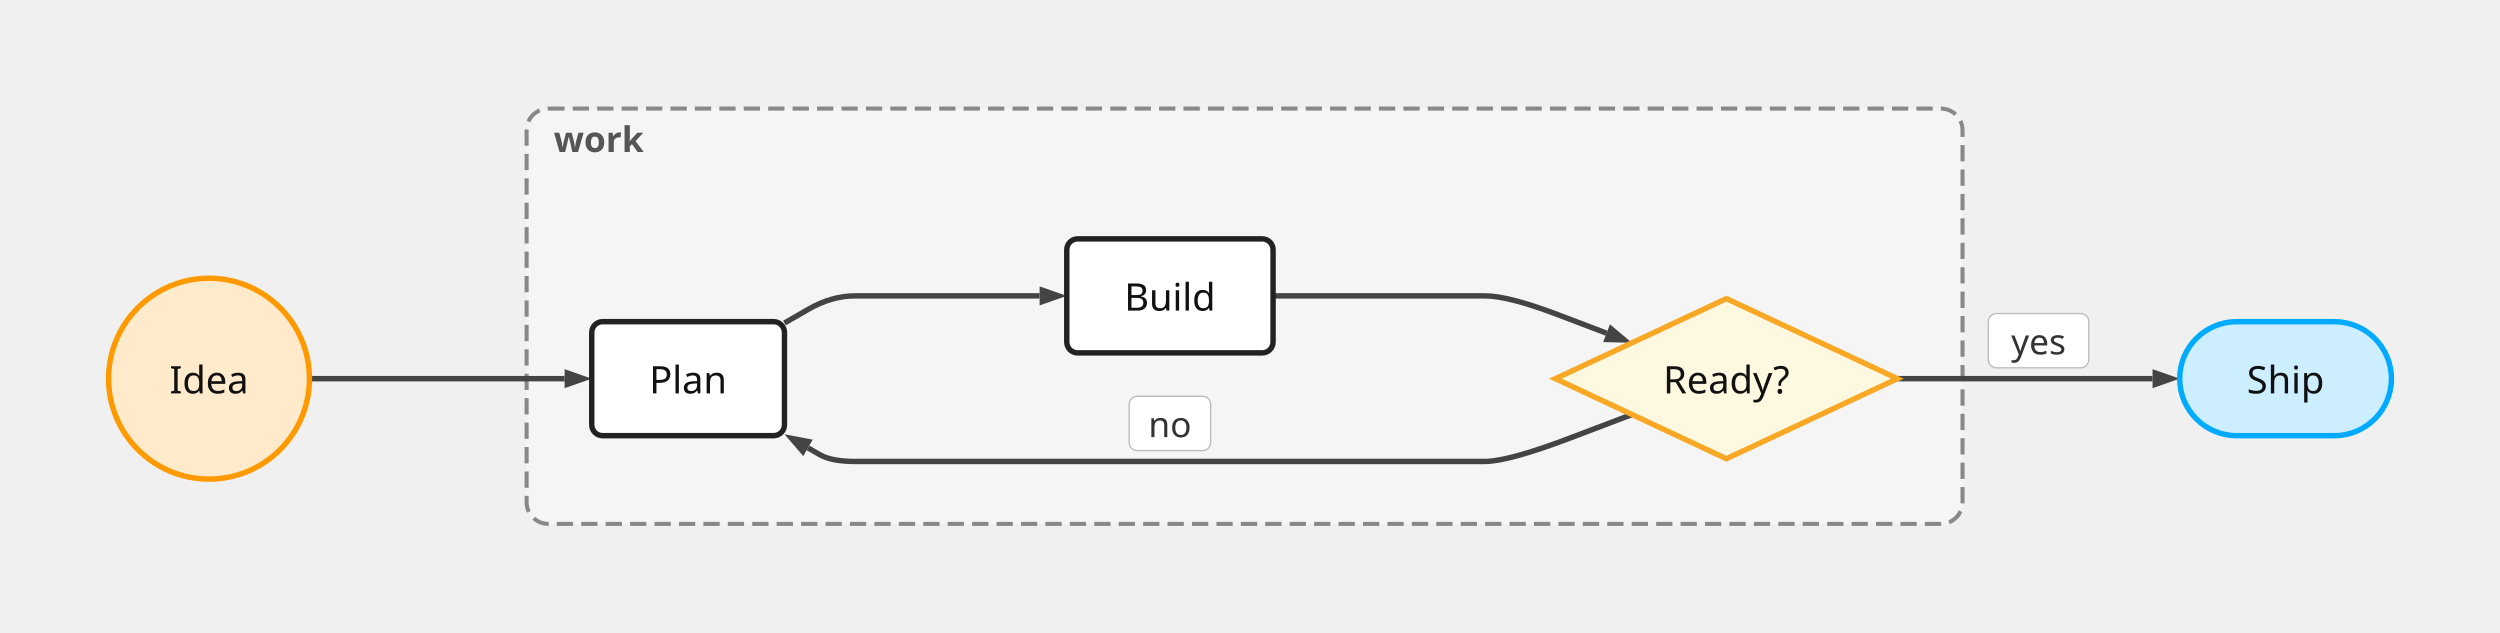
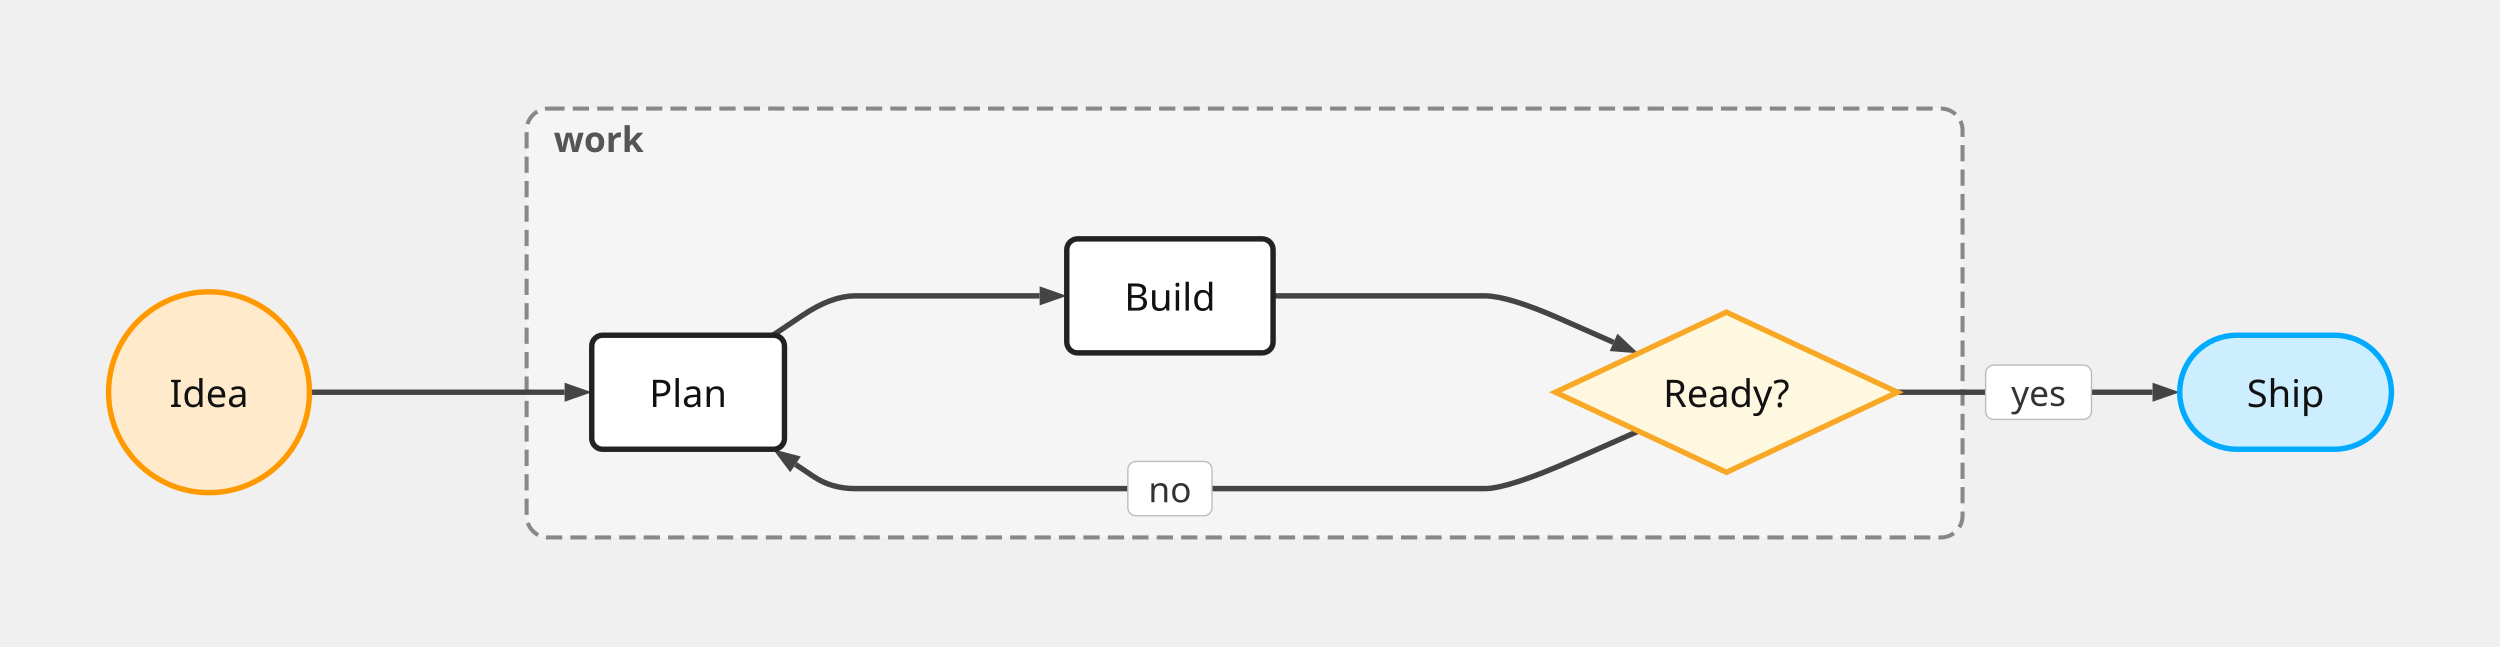
- <svg xmlns="http://www.w3.org/2000/svg" viewBox="-40 -43.75 921 233" style="max-width:100%">
+ <svg xmlns="http://www.w3.org/2000/svg" viewBox="-40 -43.75 921 238" style="max-width:100%">
  <defs>
-     <marker id="arrowhead" markerWidth="10" markerHeight="7" refX="0" refY="3.5" orient="auto" markerUnits="userSpaceOnUse">
+     <marker id="glypho-1s0smbp-arrowhead" markerWidth="10" markerHeight="7" refX="0" refY="3.5" orient="auto" markerUnits="userSpaceOnUse">
      <polygon points="0 0, 10 3.5, 0 7" fill="#444444" />
    </marker>
-     <marker id="arrowhead-thick" markerWidth="14" markerHeight="10" refX="0" refY="5" orient="auto" markerUnits="userSpaceOnUse">
+     <marker id="glypho-1s0smbp-arrowhead-thick" markerWidth="14" markerHeight="10" refX="0" refY="5" orient="auto" markerUnits="userSpaceOnUse">
      <polygon points="0 0, 14 5, 0 10" fill="#444444" />
    </marker>
-     <marker id="arrowhead-reverse" markerWidth="10" markerHeight="7" refX="10" refY="3.5" orient="auto" markerUnits="userSpaceOnUse">
+     <marker id="glypho-1s0smbp-arrowhead-reverse" markerWidth="10" markerHeight="7" refX="10" refY="3.5" orient="auto" markerUnits="userSpaceOnUse">
      <polygon points="10 0, 0 3.5, 10 7" fill="#444444" />
    </marker>
  </defs>
  <g>
-     <rect x="154" y="-3.75" width="529" height="153" fill="#f5f5f5" fill-opacity="1" stroke="#888888" stroke-width="1.5" stroke-dasharray="6 3" rx="8" ry="8" />
+     <rect x="154" y="-3.75" width="529" height="158" fill="#f5f5f5" fill-opacity="1" stroke="#888888" stroke-width="1.5" stroke-dasharray="6 3" rx="8" ry="8" />
    <text x="164" y="12.25" fill="#555555" font-size="13" font-family="system-ui, sans-serif" font-weight="bold">work</text>
  </g>
-   <path d="M 74 95.75 L 82.667 95.75 Q 91.333 95.75 100 95.75 Q 108.667 95.75 117.333 95.75 Q 126 95.75 134.667 95.75 Q 143.333 95.75 152 95.75 Q 160.667 95.75 164.333 95.75 L 168 95.75" fill="none" stroke="#444444" stroke-width="2" marker-end="url(#arrowhead)" />
-   <path d="M 249 75.256 L 257.667 70.253 Q 266.333 65.25 275 65.25 Q 283.667 65.25 292.333 65.25 Q 301 65.25 309.667 65.25 Q 318.333 65.25 327 65.25 Q 335.667 65.25 339.333 65.25 L 343 65.25" fill="none" stroke="#444444" stroke-width="2" marker-end="url(#arrowhead)" />
-   <path d="M 429 65.25 L 437.667 65.25 Q 446.333 65.25 455 65.25 Q 463.667 65.25 472.333 65.25 Q 481 65.25 489.667 65.25 Q 498.333 65.25 507 65.25 Q 515.667 65.25 533.763 72.121 L 551.86 78.992" fill="none" stroke="#444444" stroke-width="2" marker-end="url(#arrowhead)" />
-   <path d="M 659 95.75 L 667.667 95.75 Q 676.333 95.75 685 95.75 Q 693.667 95.75 702.333 95.75 Q 711 95.75 719.667 95.75 Q 728.333 95.75 737 95.75 Q 745.667 95.75 749.333 95.75 L 753 95.75" fill="none" stroke="#444444" stroke-width="2" marker-end="url(#arrowhead)" />
-   <path d="M 561.209 108.959 L 538.438 117.605 Q 515.667 126.25 507 126.25 Q 498.333 126.25 489.667 126.25 Q 481 126.25 472.333 126.25 Q 463.667 126.25 455 126.25 Q 446.333 126.25 418.667 126.25 Q 391 126.25 363.333 126.25 Q 335.667 126.25 327 126.25 Q 318.333 126.25 309.667 126.25 Q 301 126.25 292.333 126.25 Q 283.667 126.25 275 126.25 Q 266.333 126.25 261.997 123.747 L 257.66 121.243" fill="none" stroke="#444444" stroke-width="2" marker-end="url(#arrowhead)" />
-   <g transform="translate(0, 58.75)" data-node-id="idea">
+   <path d="M 74 100.75 L 82.667 100.75 Q 91.333 100.75 100 100.75 Q 108.667 100.75 117.333 100.75 Q 126 100.75 134.667 100.75 Q 143.333 100.75 152 100.75 Q 160.667 100.75 164.333 100.75 L 168 100.75" fill="none" stroke="#444444" stroke-width="2" marker-end="url(#glypho-1s0smbp-arrowhead)" />
+   <path d="M 244.754 79.75 L 255.543 72.5 Q 266.333 65.25 275 65.25 Q 283.667 65.25 292.333 65.25 Q 301 65.25 309.667 65.25 Q 318.333 65.25 327 65.25 Q 335.667 65.25 339.333 65.25 L 343 65.25" fill="none" stroke="#444444" stroke-width="2" marker-end="url(#glypho-1s0smbp-arrowhead)" />
+   <path d="M 429 65.25 L 437.667 65.25 Q 446.333 65.25 455 65.25 Q 463.667 65.25 472.333 65.25 Q 481 65.25 489.667 65.25 Q 498.333 65.25 507 65.25 Q 515.667 65.25 535.054 73.817 L 554.442 82.385" fill="none" stroke="#444444" stroke-width="2" marker-end="url(#glypho-1s0smbp-arrowhead)" />
+   <path d="M 659 100.75 L 666.455 100.75 Q 673.91 100.75 681.366 100.75 Q 688.821 100.75 699.91 100.75 Q 711 100.75 722.09 100.75 Q 733.179 100.75 740.634 100.75 Q 748.09 100.75 750.545 100.75 L 753 100.75" fill="none" stroke="#444444" stroke-width="2" marker-end="url(#glypho-1s0smbp-arrowhead)" />
+   <path d="M 563.588 115.073 L 539.627 125.662 Q 515.667 136.25 507 136.25 Q 498.333 136.25 489.667 136.25 Q 481 136.25 472.333 136.25 Q 463.667 136.25 455 136.25 Q 446.333 136.25 418.667 136.25 Q 391 136.25 363.333 136.25 Q 335.667 136.25 327 136.25 Q 318.333 136.25 309.667 136.25 Q 301 136.25 292.333 136.25 Q 283.667 136.25 275 136.25 Q 266.333 136.25 259.694 131.789 L 253.054 127.327" fill="none" stroke="#444444" stroke-width="2" marker-end="url(#glypho-1s0smbp-arrowhead)" />
+   <g transform="translate(0, 63.75)" data-node-id="idea">
    <circle cx="37" cy="37" r="37" fill="#ffebcc" stroke="#ff9900" stroke-width="2" />
    <text x="37" y="37" text-anchor="middle" dominant-baseline="central" fill="#111111" font-size="14" font-family="system-ui, sans-serif">Idea</text>
  </g>
-   <g transform="translate(178, 74.75)" data-node-id="plan">
+   <g transform="translate(178, 79.75)" data-node-id="plan">
    <rect x="0" y="0" width="71" height="42" rx="4" ry="4" fill="#ffffff" stroke="#222222" stroke-width="2" />
    <text x="35.5" y="21" text-anchor="middle" dominant-baseline="central" fill="#111111" font-size="14" font-family="system-ui, sans-serif">Plan</text>
  </g>
  <g transform="translate(353, 44.25)" data-node-id="build">
    <rect x="0" y="0" width="76" height="42" rx="4" ry="4" fill="#ffffff" stroke="#222222" stroke-width="2" />
    <text x="38" y="21" text-anchor="middle" dominant-baseline="central" fill="#111111" font-size="14" font-family="system-ui, sans-serif">Build</text>
  </g>
-   <g transform="translate(533, 66.25)" data-node-id="test">
+   <g transform="translate(533, 71.25)" data-node-id="test">
    <polygon points="63,0 126,29.5 63,59 0,29.5" fill="#fff8e1" stroke="#f9a825" stroke-width="2" />
    <text x="63" y="29.5" text-anchor="middle" dominant-baseline="central" fill="#111111" font-size="14" font-family="system-ui, sans-serif">Ready?</text>
  </g>
-   <g transform="translate(763, 74.75)" data-node-id="ship">
+   <g transform="translate(763, 79.75)" data-node-id="ship">
    <rect x="0" y="0" width="78" height="42" rx="21" ry="21" fill="#cceeff" stroke="#00aaff" stroke-width="2" />
    <text x="39" y="21" text-anchor="middle" dominant-baseline="central" fill="#111111" font-size="14" font-family="system-ui, sans-serif">Ship</text>
  </g>
-   <g transform="translate(711, 81.75)">
-     <rect x="-18.5" y="-10" width="37" height="20" fill="white" stroke="#bbb" stroke-width="0.5" rx="3" />
-     <text text-anchor="middle" dominant-baseline="central" fill="#333333" font-size="13" font-family="system-ui, sans-serif">yes</text>
+   <g transform="translate(711, 100.75)">
+     <rect x="-19.5" y="-10" width="39" height="20" fill="white" stroke="#bbb" stroke-width="0.5" rx="3" />
+     <text y="0" text-anchor="middle" dominant-baseline="central" fill="#333333" font-size="13" font-family="system-ui, sans-serif">yes</text>
  </g>
-   <g transform="translate(391, 112.25)">
-     <rect x="-15" y="-10" width="30" height="20" fill="white" stroke="#bbb" stroke-width="0.5" rx="3" />
-     <text text-anchor="middle" dominant-baseline="central" fill="#333333" font-size="13" font-family="system-ui, sans-serif">no</text>
+   <g transform="translate(391, 136.25)">
+     <rect x="-15.5" y="-10" width="31" height="20" fill="white" stroke="#bbb" stroke-width="0.5" rx="3" />
+     <text y="0" text-anchor="middle" dominant-baseline="central" fill="#333333" font-size="13" font-family="system-ui, sans-serif">no</text>
  </g>
</svg>
